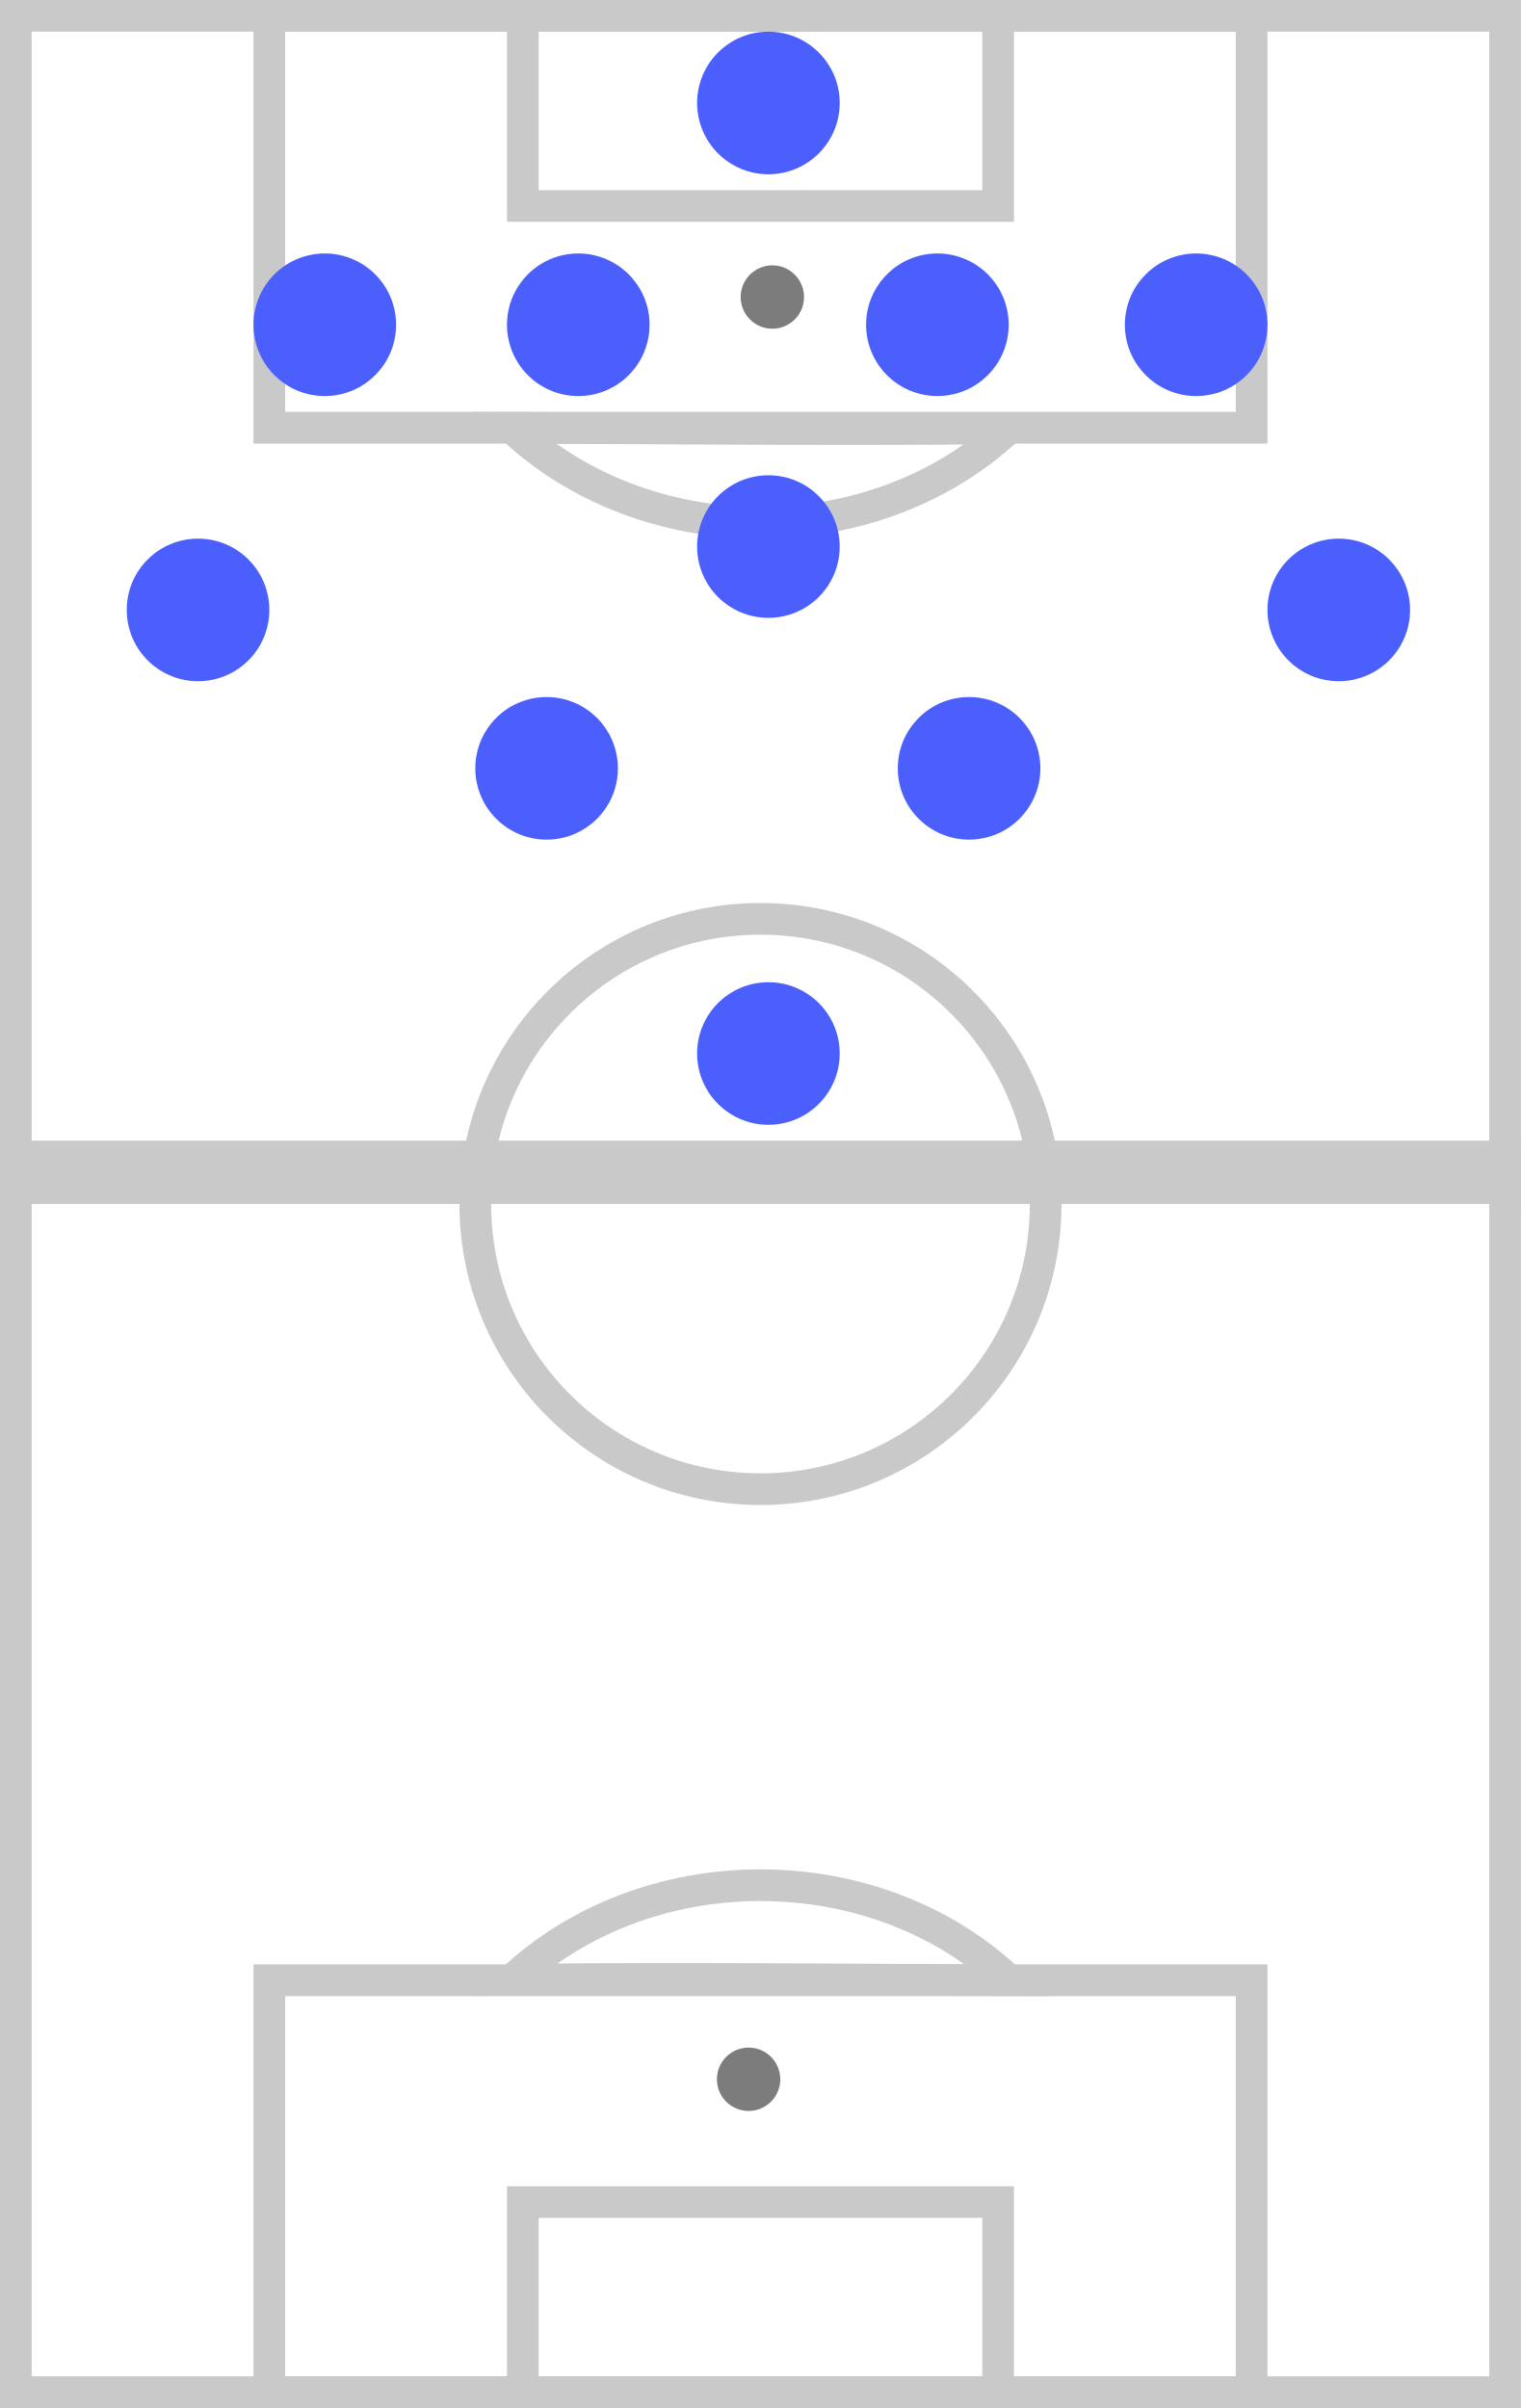
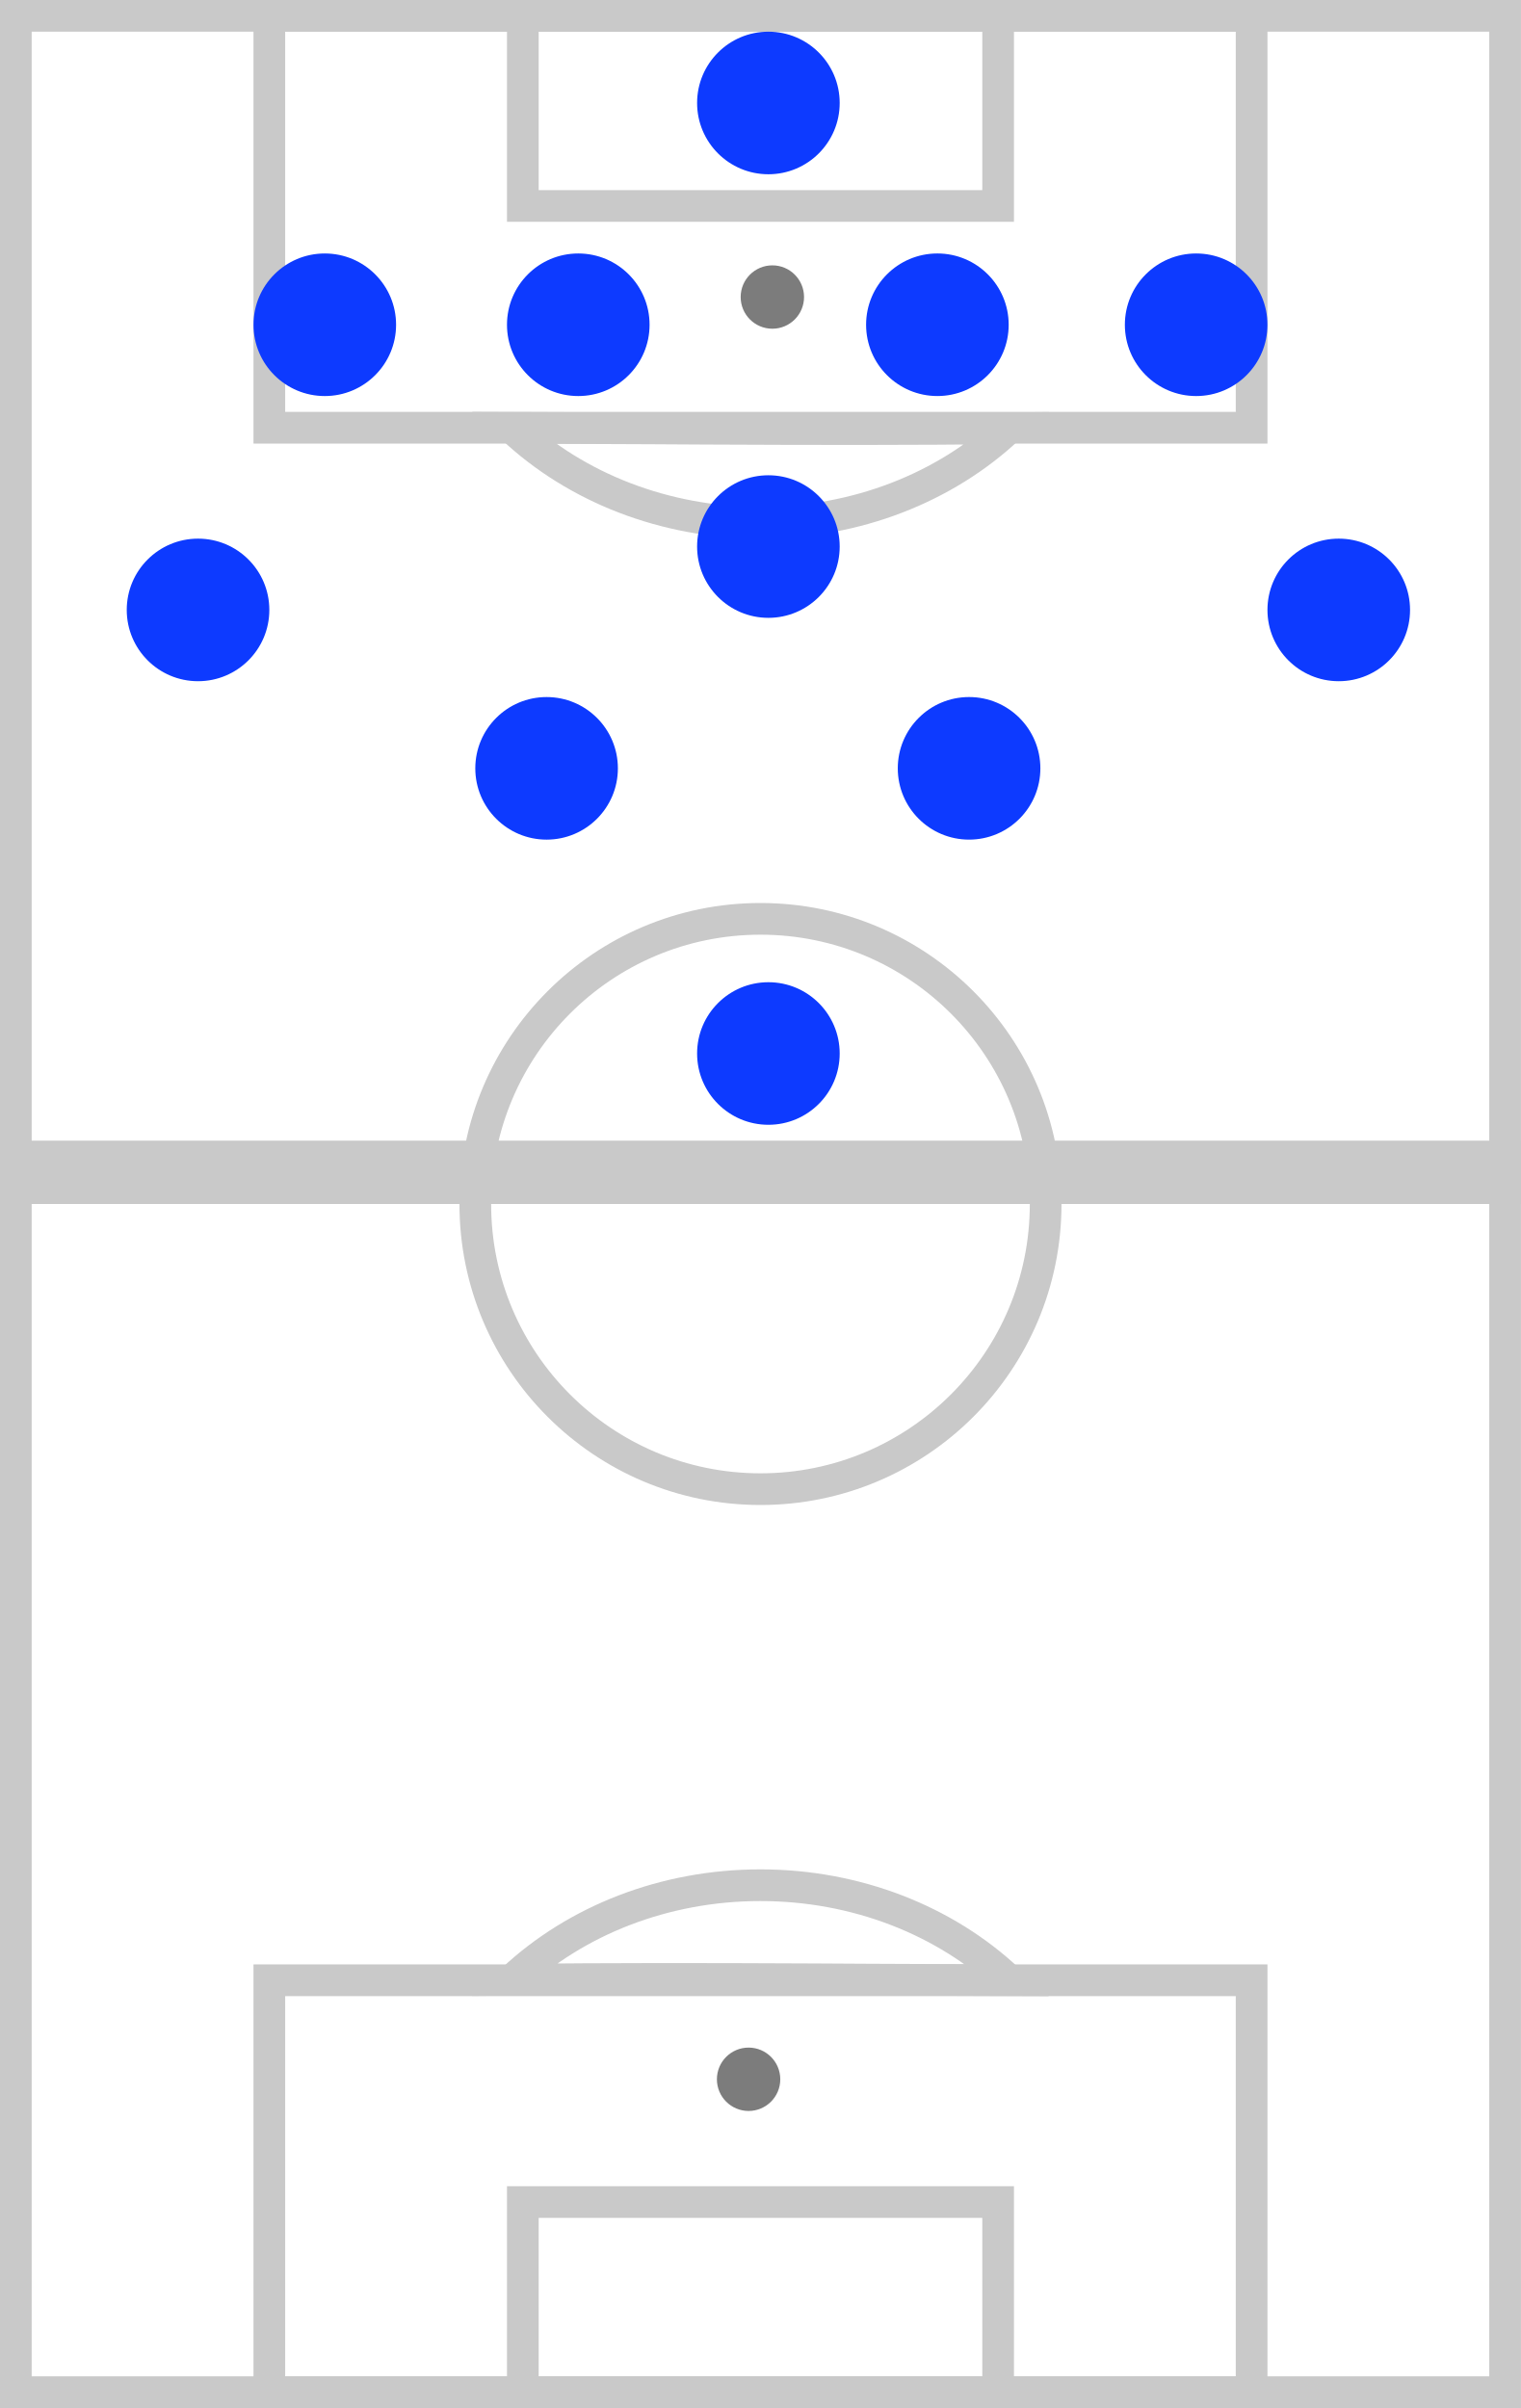
<svg xmlns="http://www.w3.org/2000/svg" width="48px" height="76px" viewBox="0 0 48 76" version="1.1">
  <g id="Card-Specifications" stroke="none" stroke-width="1" fill="none" fill-rule="evenodd">
    <g id="CARD-SPECS-–-Brackets-Desktop-(2-of-2)" transform="translate(-1464, -413)">
      <g id="Group-40" transform="translate(1464, 413)">
        <g id="Group-21-Copy-40" transform="translate(24, 38) rotate(-180) translate(-24, -38) ">
          <rect id="Rectangle" stroke="#C9C9C9" fill="#FFFFFF" x="0.5" y="0.5" width="47" height="75" />
          <rect id="Rectangle" stroke="#C9C9C9" fill="#D8D8D8" x="0.5" y="38.5" width="47" height="1" />
          <g id="Group-18" transform="translate(8, 0)">
            <path d="M23.823,13.519 C20.719,13.549 18.038,13.549 14.322,13.531 C13.852,13.528 13.451,13.526 12.575,13.521 C10.626,13.511 9.388,13.505 8.164,13.502 C10.17,15.391 12.98,16.5 16.003,16.5 C19.016,16.5 21.818,15.397 23.823,13.519 Z" id="Combined-Shape" stroke="#C9C9C9" />
            <rect id="Rectangle" stroke="#C9C9C9" x="0.5" y="0.5" width="31" height="13" />
            <rect id="Rectangle-Copy-99" stroke="#C9C9C9" x="8.5" y="0.5" width="15" height="6" />
            <circle id="Oval" fill="#7C7C7C" cx="16.375" cy="10.375" r="1" />
          </g>
          <g id="Group-18-Copy" transform="translate(24, 67.5) rotate(-180) translate(-24, -67.5) translate(8, 59)">
            <path d="M23.823,13.519 C20.719,13.549 18.038,13.549 14.322,13.531 C13.852,13.528 13.451,13.526 12.575,13.521 C10.626,13.511 9.388,13.505 8.164,13.502 C10.17,15.391 12.98,16.5 16.003,16.5 C19.016,16.5 21.818,15.397 23.823,13.519 Z" id="Combined-Shape" stroke="#C9C9C9" />
            <rect id="Rectangle" stroke="#C9C9C9" x="0.5" y="0.5" width="31" height="13" />
            <rect id="Rectangle-Copy-99" stroke="#C9C9C9" x="8.5" y="0.5" width="15" height="6" />
            <circle id="Oval" fill="#7C7C7C" cx="16.375" cy="9.375" r="1" />
          </g>
          <circle id="Oval" stroke="#C9C9C9" cx="24" cy="38" r="9" />
        </g>
-         <g id="Group-13-Copy-47" transform="translate(24.5, 18.5) rotate(-360) translate(-24.5, -18.5) translate(4, 1)" fill="#4B5FFC">
+         <g id="Group-13-Copy-47" transform="translate(24.5, 18.5) rotate(-360) translate(-24.5, -18.5) translate(4, 1)" fill="#0d3aff">
          <circle id="Oval-Copy-18" transform="translate(6.25, 9.25) rotate(-270) translate(-6.25, -9.25) " cx="6.25" cy="9.25" r="2.25" />
          <circle id="Oval-Copy-26" transform="translate(2.25, 18.25) rotate(-270) translate(-2.25, -18.25) " cx="2.25" cy="18.25" r="2.25" />
          <circle id="Oval-Copy-22" transform="translate(20.25, 32.25) rotate(-270) translate(-20.25, -32.25) " cx="20.25" cy="32.25" r="2.25" />
          <circle id="Oval-Copy-19" transform="translate(14.25, 9.25) rotate(-270) translate(-14.25, -9.25) " cx="14.25" cy="9.25" r="2.25" />
          <circle id="Oval-Copy-33" transform="translate(13.25, 23.25) rotate(-270) translate(-13.25, -23.25) " cx="13.25" cy="23.25" r="2.25" />
          <circle id="Oval-Copy-20" transform="translate(25.58333, 9.25) rotate(-270) translate(-25.58333, -9.25) " cx="25.583" cy="9.25" r="2.25" />
          <circle id="Oval-Copy-34" transform="translate(26.58333, 23.25) rotate(-270) translate(-26.58333, -23.25) " cx="26.583" cy="23.25" r="2.25" />
          <circle id="Oval-Copy-24" transform="translate(20.25, 16.25) rotate(-270) translate(-20.25, -16.25) " cx="20.25" cy="16.25" r="2.25" />
          <circle id="Oval-Copy-21" transform="translate(33.75, 9.25) rotate(-270) translate(-33.75, -9.25) " cx="33.75" cy="9.25" r="2.25" />
          <circle id="Oval-Copy-35" transform="translate(38.25, 18.25) rotate(-270) translate(-38.25, -18.25) " cx="38.25" cy="18.25" r="2.25" />
          <circle id="Oval-Copy-20" transform="translate(20.25, 2.25) rotate(-270) translate(-20.25, -2.25) " cx="20.25" cy="2.25" r="2.25" />
        </g>
      </g>
    </g>
  </g>
</svg>
